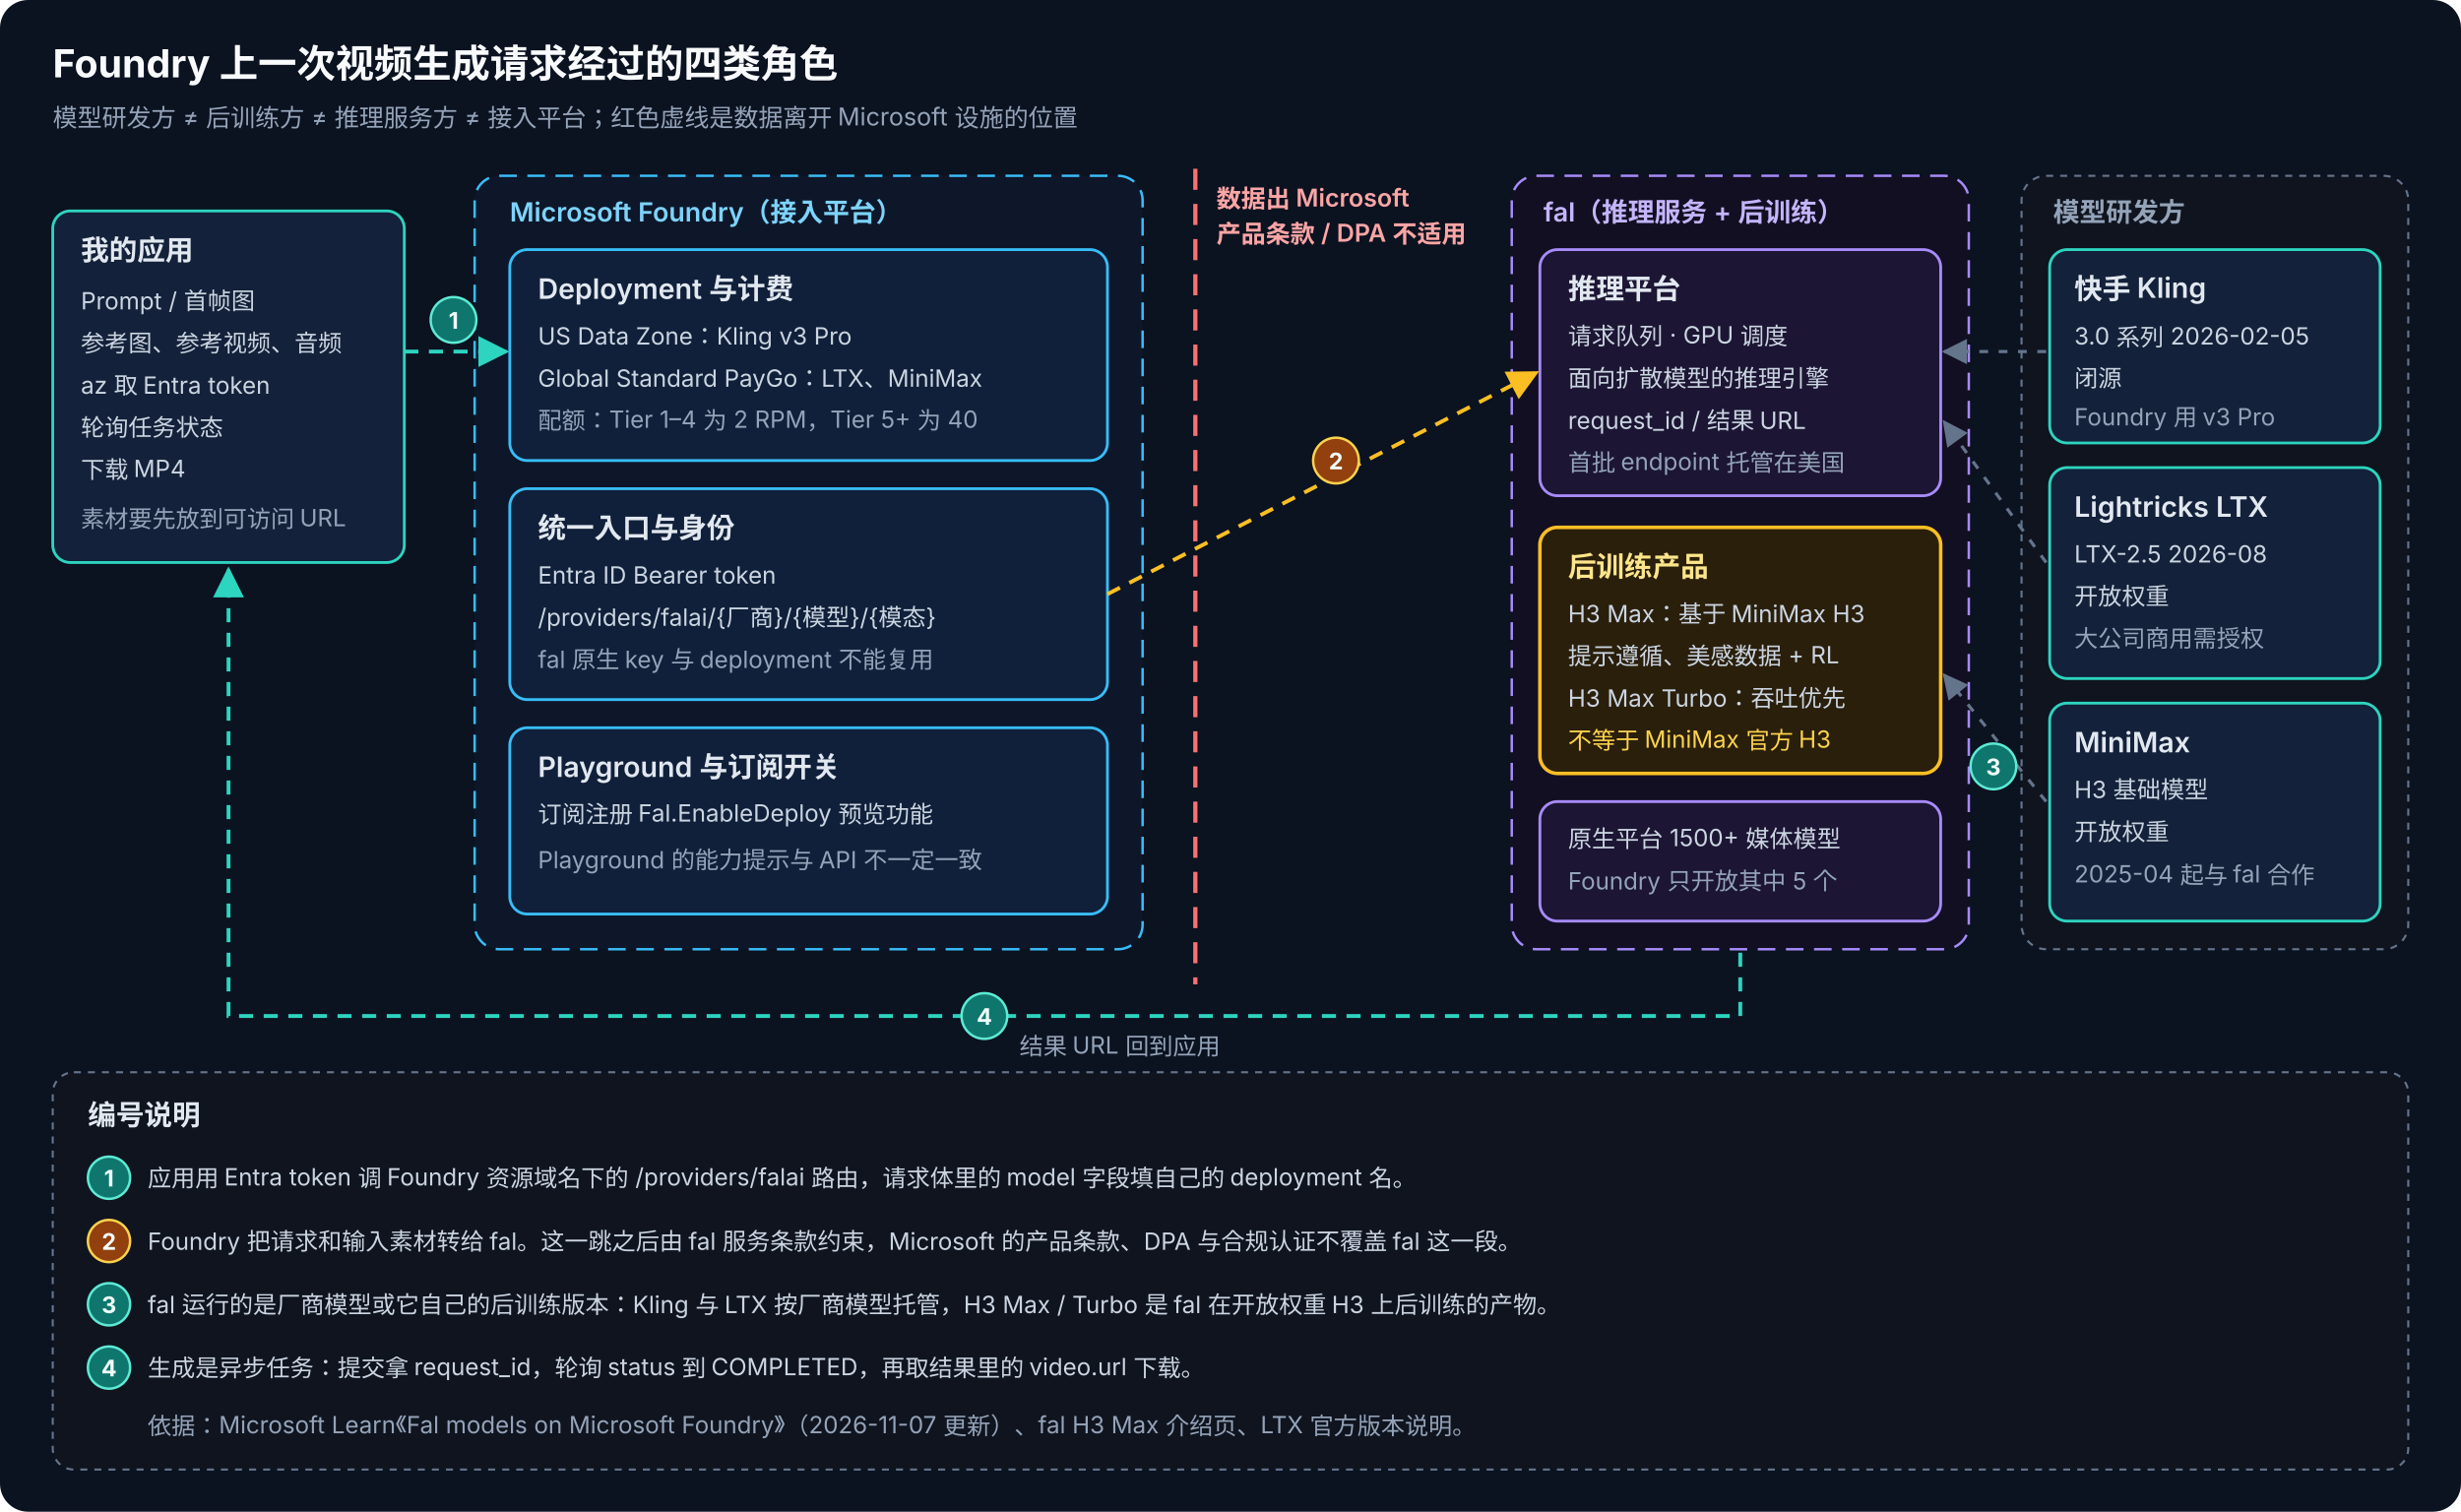
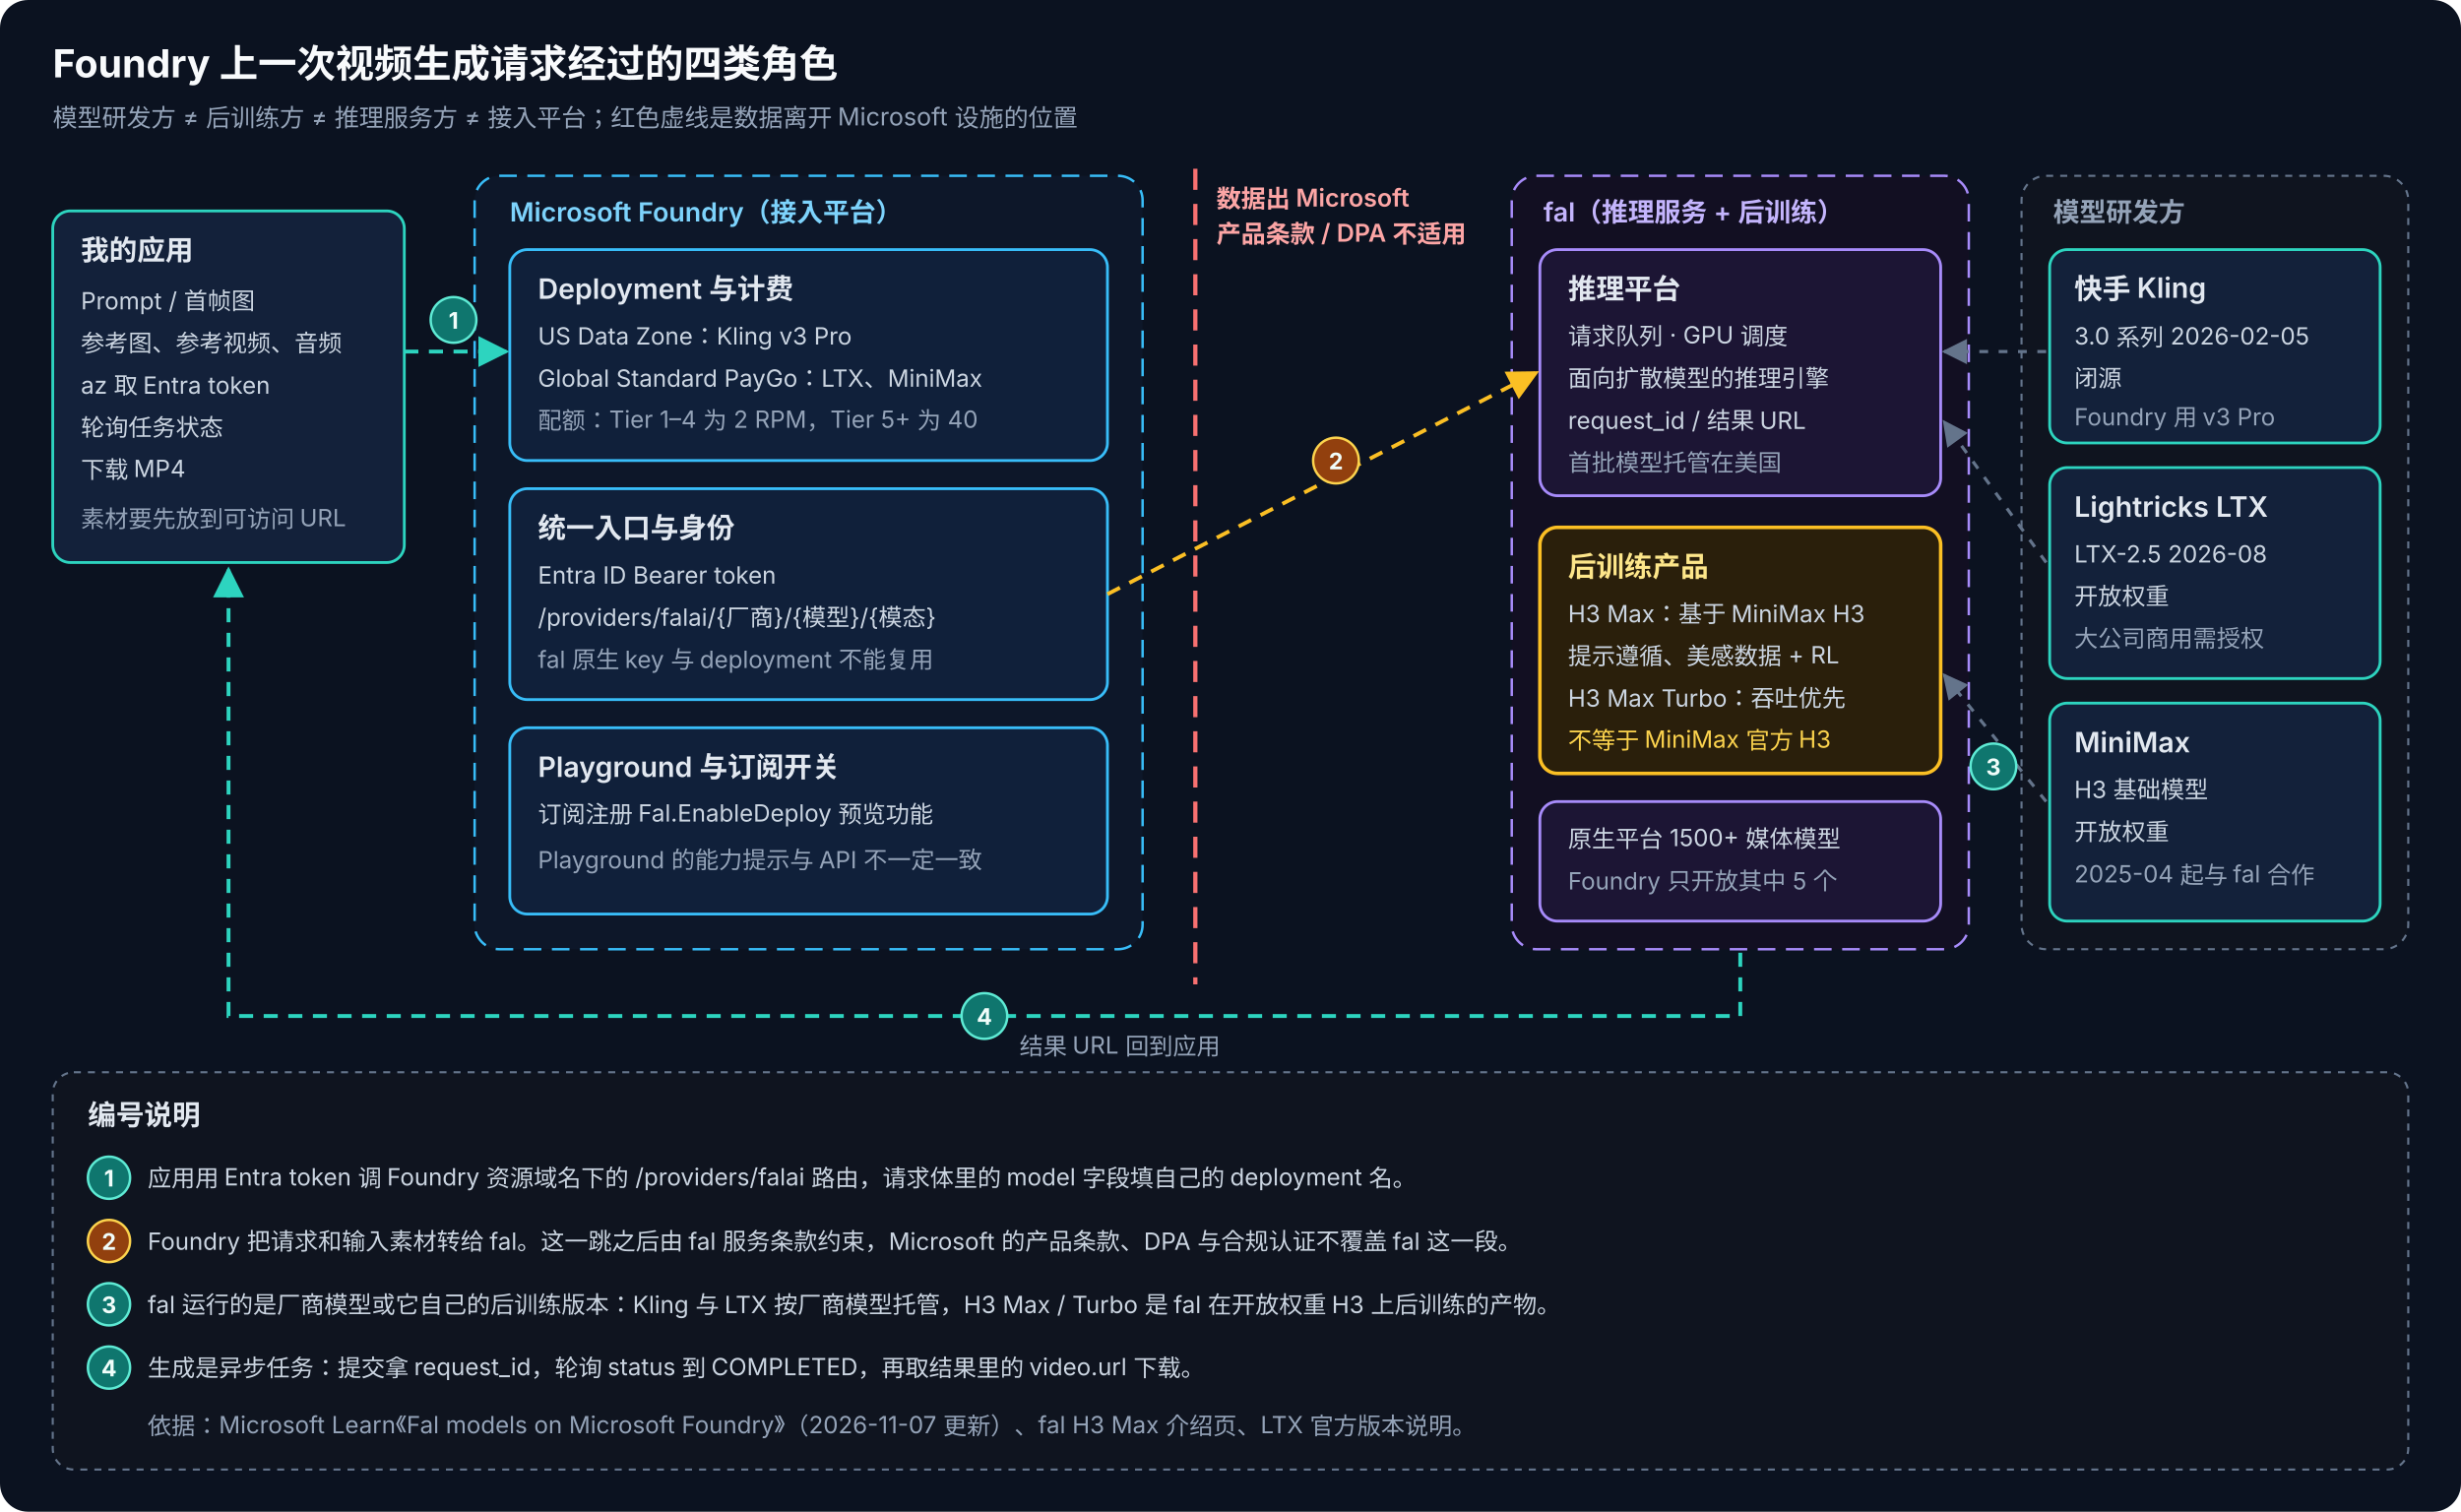
<svg xmlns="http://www.w3.org/2000/svg" viewBox="0 0 1400 860" width="1400" height="860" font-family="-apple-system, 'PingFang SC', 'Microsoft YaHei', 'Segoe UI', sans-serif">
  <defs>
    <marker id="arr" viewBox="0 0 10 10" refX="9" refY="5" markerWidth="8" markerHeight="8" orient="auto-start-reverse">
      <path d="M0,0 L10,5 L0,10 z" fill="#2dd4bf" />
    </marker>
    <marker id="arrAmber" viewBox="0 0 10 10" refX="9" refY="5" markerWidth="8" markerHeight="8" orient="auto-start-reverse">
      <path d="M0,0 L10,5 L0,10 z" fill="#fbbf24" />
    </marker>
    <marker id="arrGray" viewBox="0 0 10 10" refX="9" refY="5" markerWidth="8" markerHeight="8" orient="auto-start-reverse">
      <path d="M0,0 L10,5 L0,10 z" fill="#64748b" />
    </marker>
    <style>
      .bg { fill: #0b1220; }
      .box { fill: #13213a; stroke: #2dd4bf; stroke-width: 1.6; }
      .boxBlue { fill: #10203a; stroke: #38bdf8; stroke-width: 1.6; }
      .boxPurple { fill: #1c1534; stroke: #a78bfa; stroke-width: 1.6; }
      .boxAmber { fill: #2a1f0b; stroke: #fbbf24; stroke-width: 2; animation: pulse 2.4s ease-in-out infinite; }
      .zone { fill: #0d1729; stroke: #38bdf8; stroke-width: 1.4; stroke-dasharray: 10 6; }
      .zoneP { fill: #120f22; stroke: #a78bfa; stroke-width: 1.4; stroke-dasharray: 10 6; }
      .zoneG { fill: #0f141f; stroke: #64748b; stroke-width: 1.2; stroke-dasharray: 4 4; }
      .zl { fill: #7dd3fc; font-size: 15px; font-weight: 600; }
      .zlp { fill: #c4b5fd; font-size: 15px; font-weight: 600; }
      .zlg { fill: #94a3b8; font-size: 15px; font-weight: 600; }
      .h { fill: #e2e8f0; font-size: 16px; font-weight: 600; }
      .hAmber { fill: #fde68a; font-size: 16px; font-weight: 600; }
      .t { fill: #cbd5e1; font-size: 13.5px; }
      .tGray { fill: #94a3b8; font-size: 13.5px; }
      .tAmber { fill: #fcd34d; font-size: 13.5px; }
      .title { fill: #f8fafc; font-size: 22px; font-weight: 700; }
      .sub { fill: #94a3b8; font-size: 14px; }
      .flow { fill: none; stroke: #2dd4bf; stroke-width: 2.2; stroke-dasharray: 8 6; animation: dash 1.2s linear infinite; }
      .flowAmber { fill: none; stroke: #fbbf24; stroke-width: 2.2; stroke-dasharray: 8 6; animation: dash 1.2s linear infinite; }
      .flowGray { fill: none; stroke: #64748b; stroke-width: 1.8; stroke-dasharray: 5 6; }
      .badge { fill: #0f766e; stroke: #5eead4; stroke-width: 1.4; }
      .badgeAmber { fill: #92400e; stroke: #fcd34d; stroke-width: 1.4; }
      .bn { fill: #f0fdfa; font-size: 13px; font-weight: 700; text-anchor: middle; }
      .wall { stroke: #f87171; stroke-width: 2.4; stroke-dasharray: 12 8; }
      .wl { fill: #fca5a5; font-size: 14px; font-weight: 600; }
      .el { fill: #cbd5e1; font-size: 13.5px; }
      @keyframes dash { to { stroke-dashoffset: -28; } }
      @keyframes pulse { 0%,100% { stroke-opacity: 1; } 50% { stroke-opacity: 0.35; } }
    </style>
  </defs>
  <rect class="bg" width="1400" height="860" rx="16" />
  <text class="title" x="30" y="44">Foundry 上一次视频生成请求经过的四类角色</text>
  <text class="sub" x="30" y="72">模型研发方 ≠ 后训练方 ≠ 推理服务方 ≠ 接入平台；红色虚线是数据离开 Microsoft 设施的位置</text>
  <rect class="box" x="30" y="120" width="200" height="200" rx="10" />
  <text class="h" x="46" y="148">我的应用</text>
  <text class="t" x="46" y="176">Prompt / 首帧图</text>
  <text class="t" x="46" y="200">参考图、参考视频、音频</text>
  <text class="t" x="46" y="224">az 取 Entra token</text>
  <text class="t" x="46" y="248">轮询任务状态</text>
  <text class="t" x="46" y="272">下载 MP4</text>
  <text class="tGray" x="46" y="300">素材要先放到可访问 URL</text>
  <rect class="zone" x="270" y="100" width="380" height="440" rx="14" />
  <text class="zl" x="290" y="126">Microsoft Foundry（接入平台）</text>
  <rect class="boxBlue" x="290" y="142" width="340" height="120" rx="10" />
  <text class="h" x="306" y="170">Deployment 与计费</text>
  <text class="t" x="306" y="196">US Data Zone：Kling v3 Pro</text>
  <text class="t" x="306" y="220">Global Standard PayGo：LTX、MiniMax</text>
  <text class="tGray" x="306" y="244">配额：Tier 1–4 为 2 RPM，Tier 5+ 为 40</text>
  <rect class="boxBlue" x="290" y="278" width="340" height="120" rx="10" />
  <text class="h" x="306" y="306">统一入口与身份</text>
  <text class="t" x="306" y="332">Entra ID Bearer token</text>
  <text class="t" x="306" y="356">/providers/falai/{厂商}/{模型}/{模态}</text>
  <text class="tGray" x="306" y="380">fal 原生 key 与 deployment 不能复用</text>
  <rect class="boxBlue" x="290" y="414" width="340" height="106" rx="10" />
  <text class="h" x="306" y="442">Playground 与订阅开关</text>
  <text class="t" x="306" y="468">订阅注册 Fal.EnableDeploy 预览功能</text>
  <text class="tGray" x="306" y="494">Playground 的能力提示与 API 不一定一致</text>
  <line class="wall" x1="680" y1="96" x2="680" y2="560" />
  <text class="wl" x="692" y="118">数据出 Microsoft</text>
  <text class="wl" x="692" y="138">产品条款 / DPA 不适用</text>
  <rect class="zoneP" x="860" y="100" width="260" height="440" rx="14" />
  <text class="zlp" x="878" y="126">fal（推理服务 + 后训练）</text>
  <rect class="boxPurple" x="876" y="142" width="228" height="140" rx="10" />
  <text class="h" x="892" y="170">推理平台</text>
  <text class="t" x="892" y="196">请求队列 · GPU 调度</text>
  <text class="t" x="892" y="220">面向扩散模型的推理引擎</text>
  <text class="t" x="892" y="244">request_id / 结果 URL</text>
-   <text class="tGray" x="892" y="268">首批 endpoint 托管在美国</text>
+   <text class="tGray" x="892" y="268">首批模型托管在美国</text>
  <rect class="boxAmber" x="876" y="300" width="228" height="140" rx="10" />
  <text class="hAmber" x="892" y="328">后训练产品</text>
  <text class="t" x="892" y="354">H3 Max：基于 MiniMax H3</text>
  <text class="t" x="892" y="378">提示遵循、美感数据 + RL</text>
  <text class="t" x="892" y="402">H3 Max Turbo：吞吐优先</text>
  <text class="tAmber" x="892" y="426">不等于 MiniMax 官方 H3</text>
  <rect class="boxPurple" x="876" y="456" width="228" height="68" rx="10" />
  <text class="t" x="892" y="482">原生平台 1500+ 媒体模型</text>
  <text class="tGray" x="892" y="506">Foundry 只开放其中 5 个</text>
  <rect class="zoneG" x="1150" y="100" width="220" height="440" rx="14" />
  <text class="zlg" x="1168" y="126">模型研发方</text>
  <rect class="box" x="1166" y="142" width="188" height="110" rx="10" />
  <text class="h" x="1180" y="170">快手 Kling</text>
  <text class="t" x="1180" y="196">3.0 系列 2026-02-05</text>
  <text class="t" x="1180" y="220">闭源</text>
  <text class="tGray" x="1180" y="242">Foundry 用 v3 Pro</text>
  <rect class="box" x="1166" y="266" width="188" height="120" rx="10" />
  <text class="h" x="1180" y="294">Lightricks LTX</text>
  <text class="t" x="1180" y="320">LTX-2.5 2026-08</text>
  <text class="t" x="1180" y="344">开放权重</text>
  <text class="tGray" x="1180" y="368">大公司商用需授权</text>
  <rect class="box" x="1166" y="400" width="188" height="124" rx="10" />
  <text class="h" x="1180" y="428">MiniMax</text>
  <text class="t" x="1180" y="454">H3 基础模型</text>
  <text class="t" x="1180" y="478">开放权重</text>
  <text class="tGray" x="1180" y="502">2025-04 起与 fal 合作</text>
  <path class="flow" d="M230,200 L288,200" marker-end="url(#arr)" />
  <circle class="badge" cx="258" cy="182" r="13" />
  <text class="bn" x="258" y="187">1</text>
  <path class="flowAmber" d="M630,338 L874,212" marker-end="url(#arrAmber)" />
  <circle class="badgeAmber" cx="760" cy="262" r="13" />
  <text class="bn" x="760" y="267">2</text>
  <path class="flowGray" d="M1164,456 L1106,384" marker-end="url(#arrGray)" />
  <circle class="badge" cx="1134" cy="436" r="13" />
  <text class="bn" x="1134" y="441">3</text>
  <path class="flowGray" d="M1164,200 L1106,200" marker-end="url(#arrGray)" />
  <path class="flowGray" d="M1164,320 L1106,240" marker-end="url(#arrGray)" />
  <path class="flow" d="M990,542 L990,578 L130,578 L130,324" marker-end="url(#arr)" />
  <circle class="badge" cx="560" cy="578" r="13" />
  <text class="bn" x="560" y="583">4</text>
  <text class="tGray" x="580" y="600">结果 URL 回到应用</text>
  <rect class="zoneG" x="30" y="610" width="1340" height="226" rx="12" />
  <text class="h" x="50" y="640">编号说明</text>
  <circle class="badge" cx="62" cy="670" r="12" />
  <text class="bn" x="62" y="675">1</text>
  <text class="el" x="84" y="675">应用用 Entra token 调 Foundry 资源域名下的 /providers/falai 路由，请求体里的 model 字段填自己的 deployment 名。</text>
  <circle class="badgeAmber" cx="62" cy="706" r="12" />
  <text class="bn" x="62" y="711">2</text>
  <text class="el" x="84" y="711">Foundry 把请求和输入素材转给 fal。这一跳之后由 fal 服务条款约束，Microsoft 的产品条款、DPA 与合规认证不覆盖 fal 这一段。</text>
  <circle class="badge" cx="62" cy="742" r="12" />
  <text class="bn" x="62" y="747">3</text>
  <text class="el" x="84" y="747">fal 运行的是厂商模型或它自己的后训练版本：Kling 与 LTX 按厂商模型托管，H3 Max / Turbo 是 fal 在开放权重 H3 上后训练的产物。</text>
  <circle class="badge" cx="62" cy="778" r="12" />
  <text class="bn" x="62" y="783">4</text>
  <text class="el" x="84" y="783">生成是异步任务：提交拿 request_id，轮询 status 到 COMPLETED，再取结果里的 video.url 下载。</text>
  <text class="tGray" x="84" y="816">依据：Microsoft Learn《Fal models on Microsoft Foundry》（2026-11-07 更新）、fal H3 Max 介绍页、LTX 官方版本说明。</text>
</svg>
